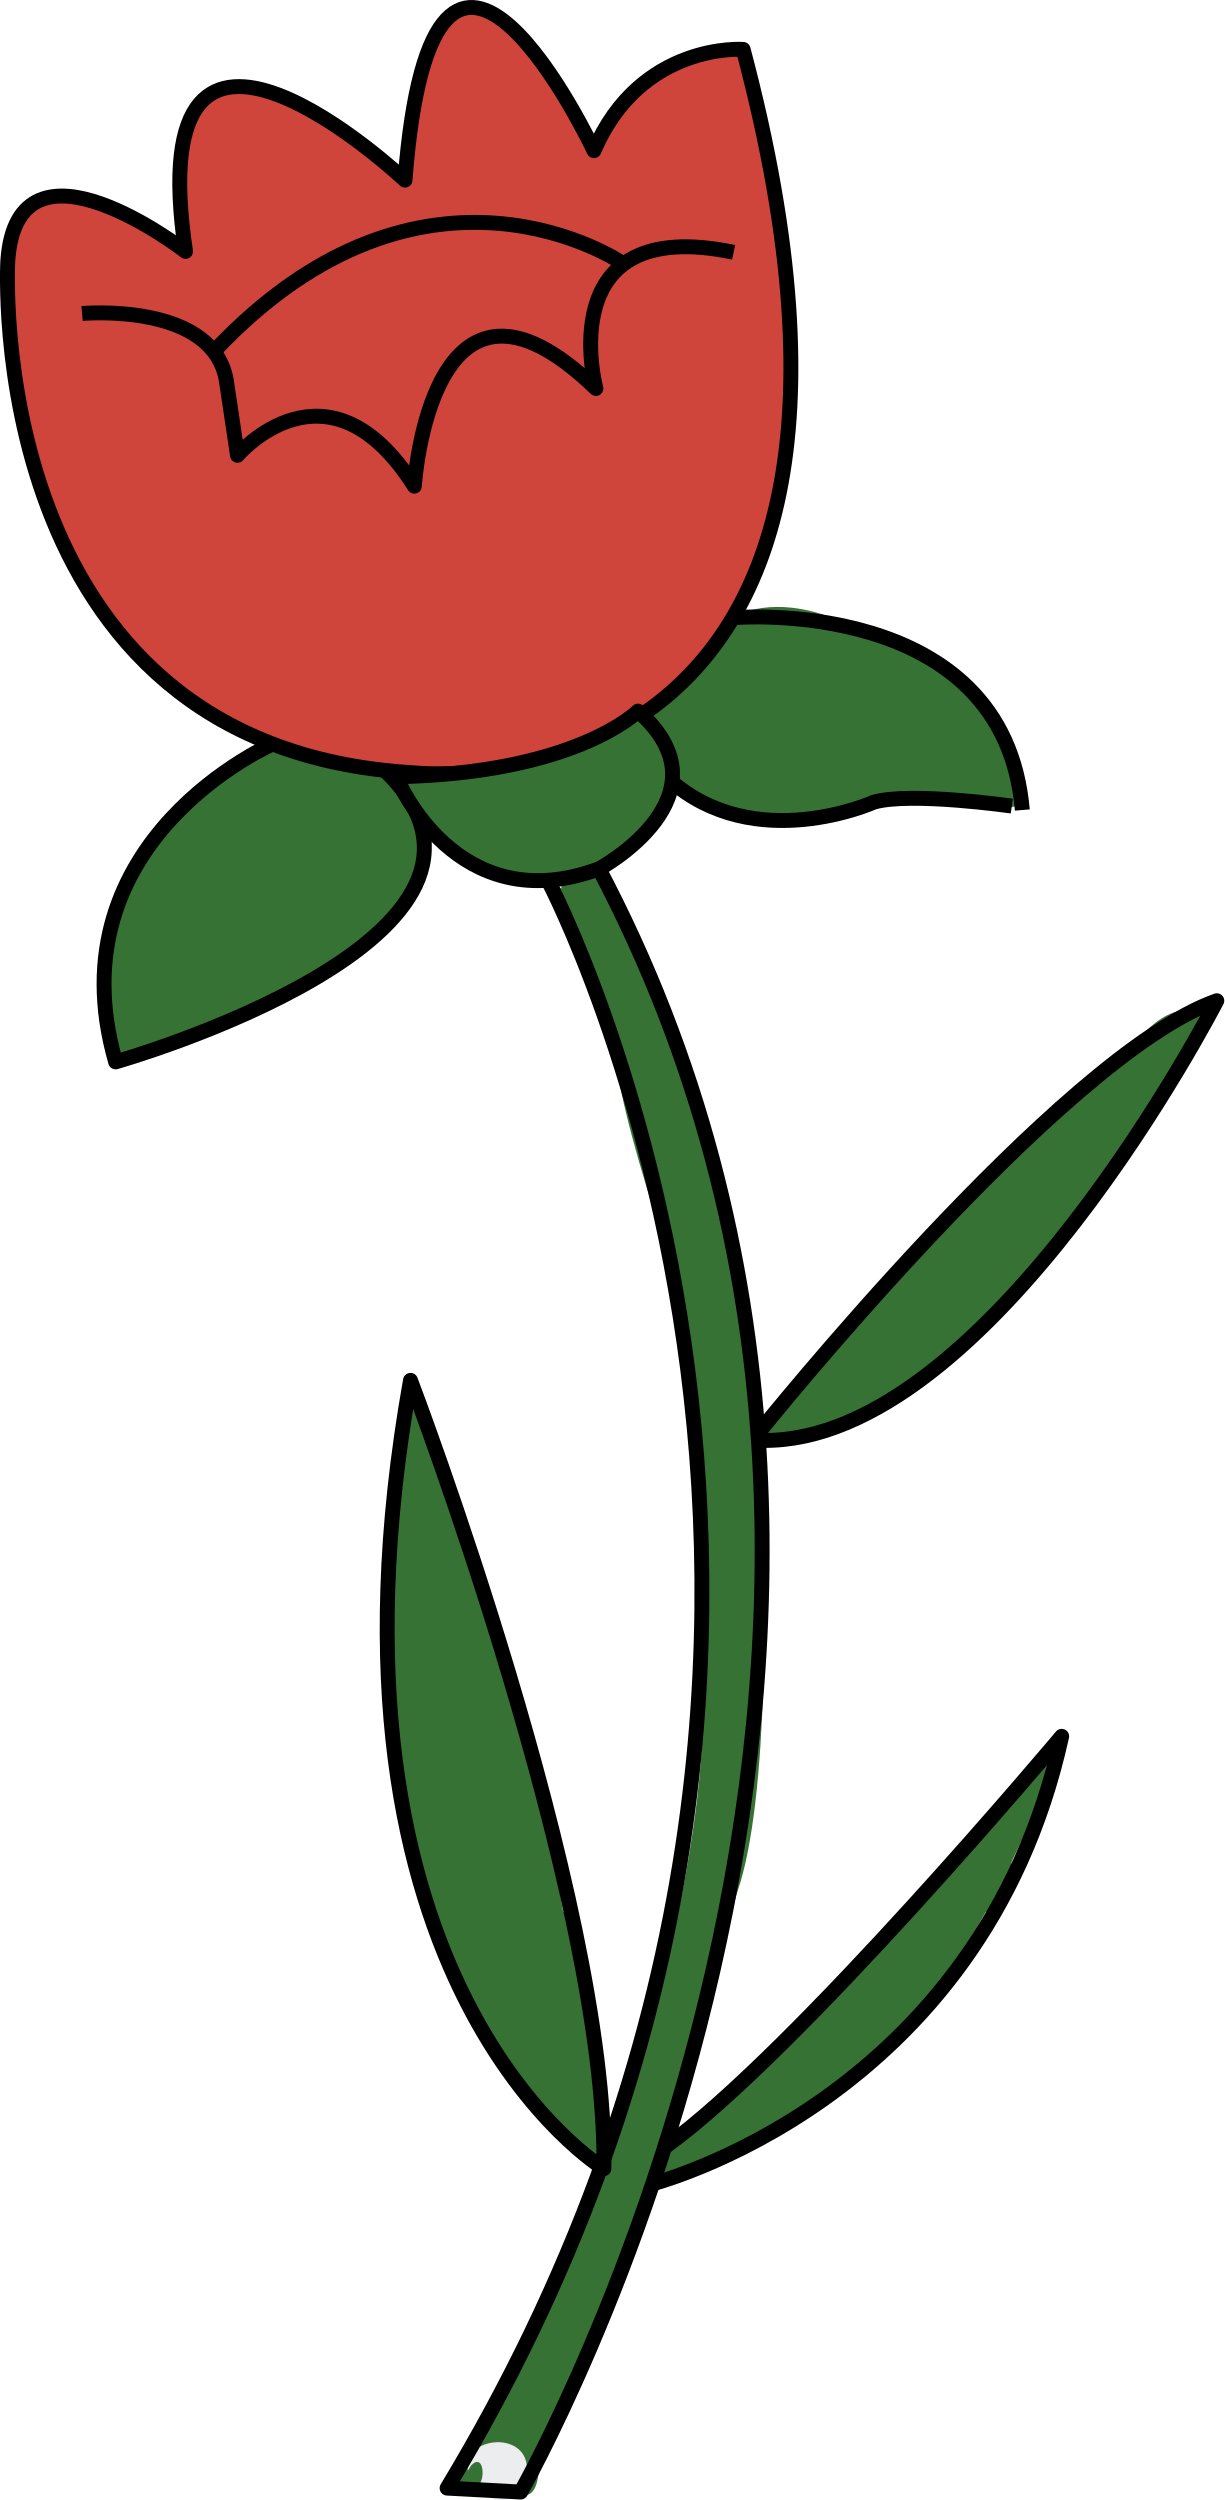
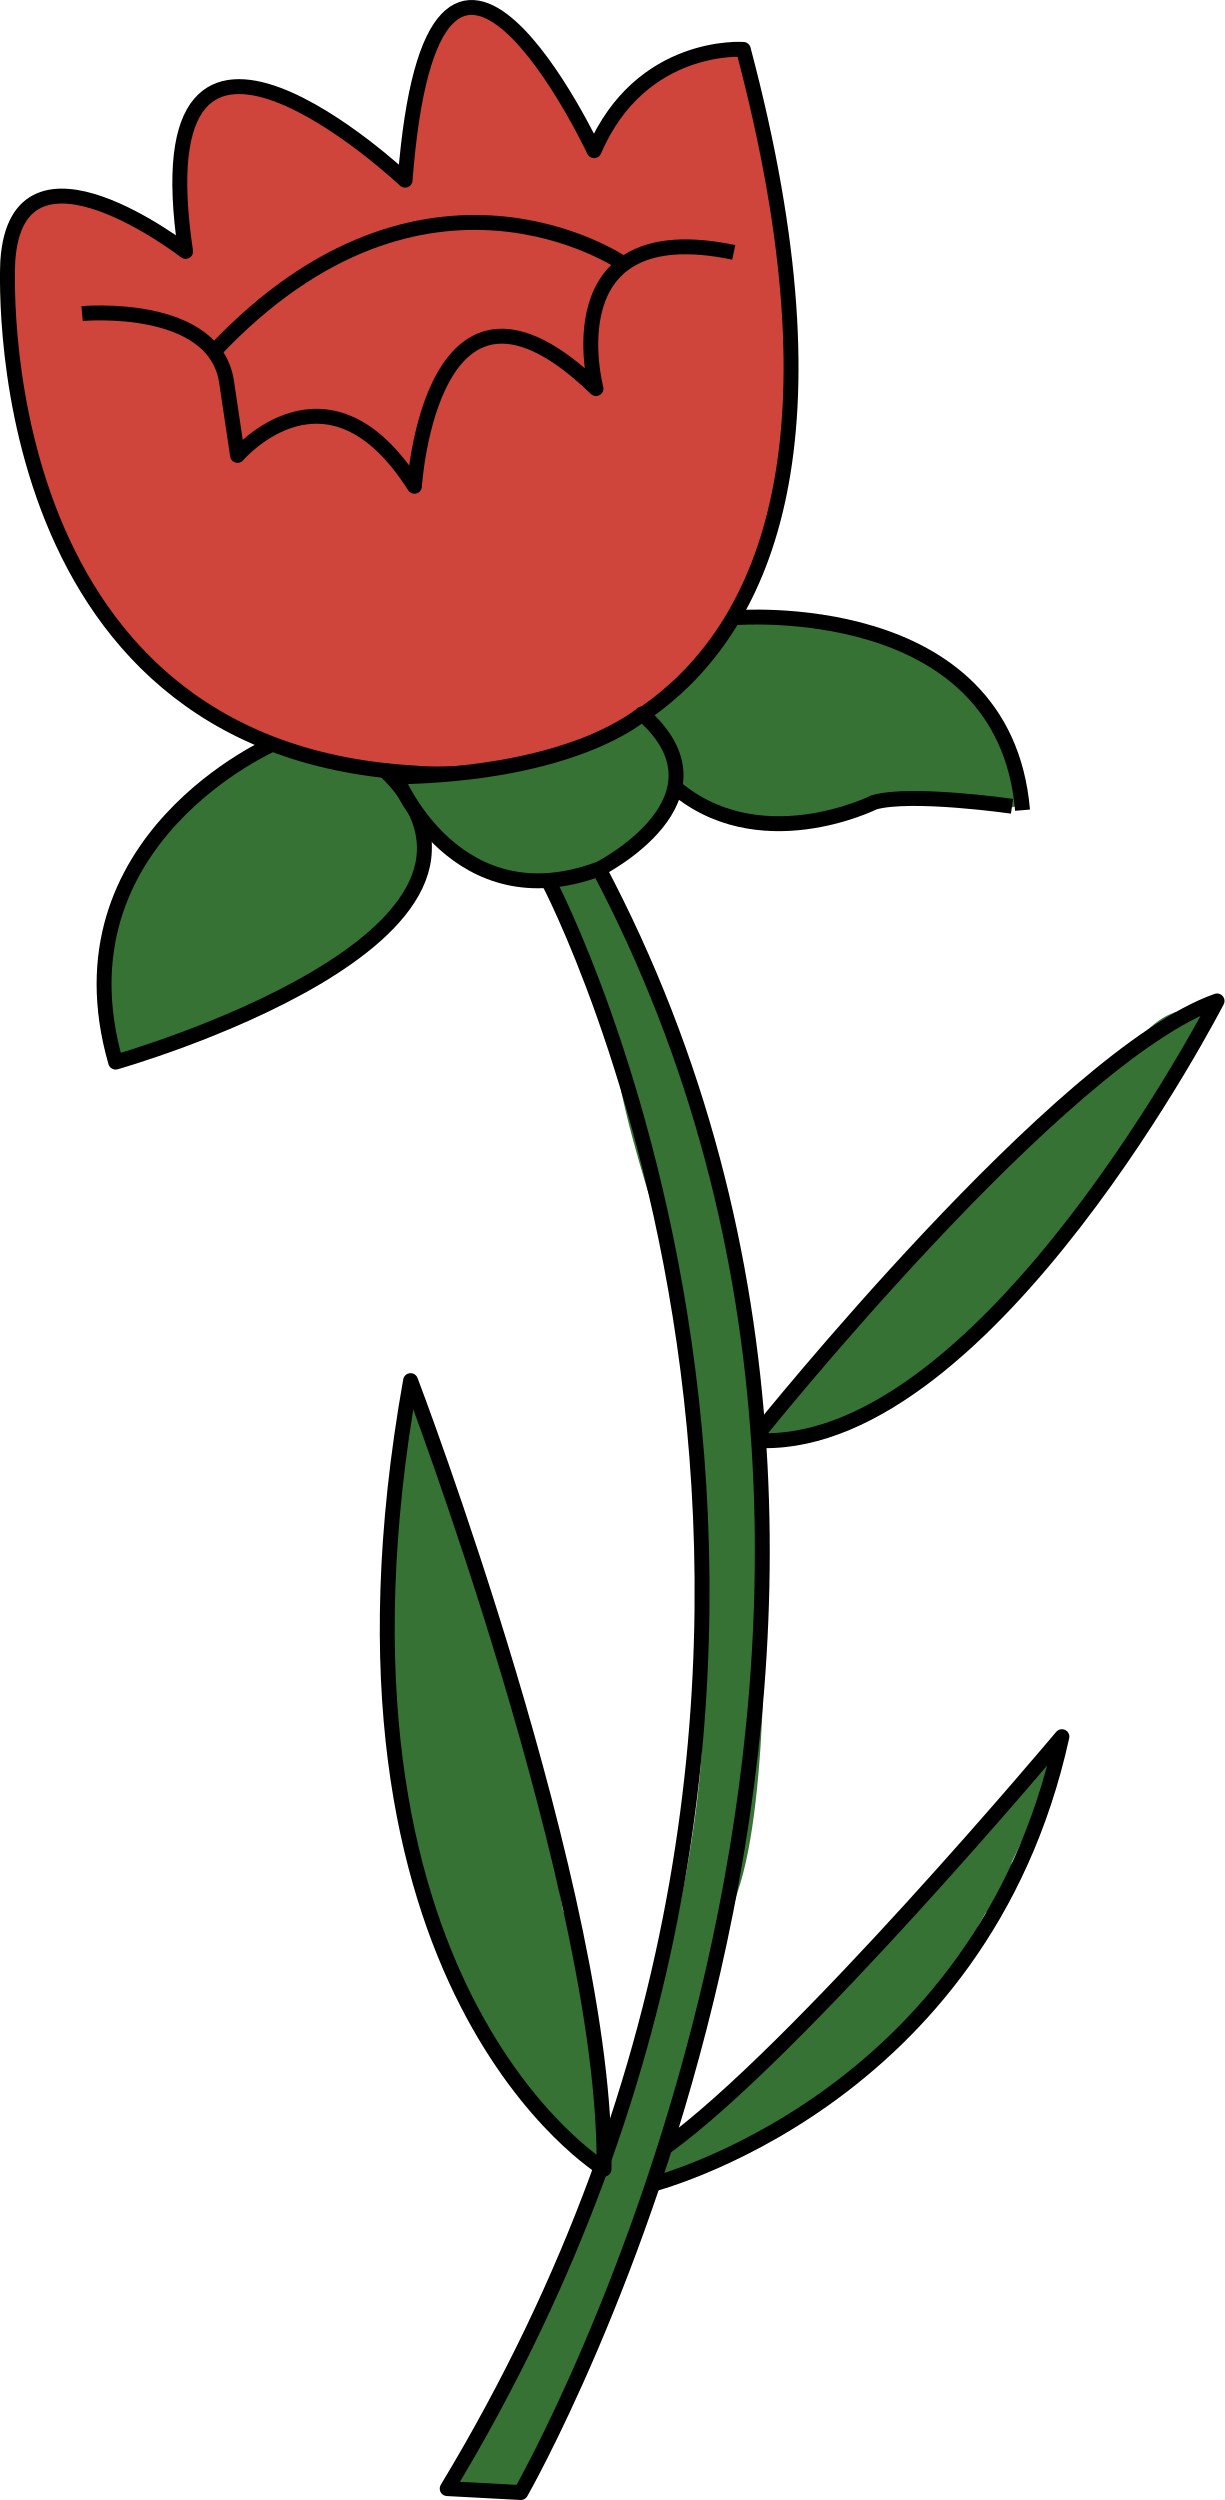
- <svg xmlns="http://www.w3.org/2000/svg" xmlns:ns1="http://vectornator.io" height="100%" stroke-miterlimit="10" style="fill-rule:nonzero;clip-rule:evenodd;stroke-linecap:round;stroke-linejoin:round;" version="1.1" viewBox="931.9 200.916 160.533 327.828" width="100%" xml:space="preserve">
+ <svg xmlns="http://www.w3.org/2000/svg" xmlns:ns1="http://vectornator.io" height="100%" stroke-miterlimit="10" style="fill-rule:nonzero;clip-rule:evenodd;stroke-linecap:round;stroke-linejoin:round;" version="1.1" viewBox="931.9 200.916 160.533 327.762" width="100%" xml:space="preserve">
  <defs />
  <g id="Layer-6-copy-copy-copy" ns1:layerName="Layer 6 copy copy copy">
-     <path d="M1005.68 317.664C1001.84 313.285 1008.62 327.183 1009.51 328.995C1013.46 337.102 1017.19 345.193 1019.61 354.455C1019.87 355.439 1021.14 366.386 1020.21 366.629C1020.06 366.668 1021.42 363.64 1021.39 363.328C1021.14 361.203 1021.03 331.632 1013.48 335.31C1009.36 337.319 1020.65 368.342 1021.72 372.457C1022.78 376.503 1021.99 378.106 1022.34 381.922C1023.59 395.64 1023.19 409.139 1023.99 422.708C1025.01 440.157 1016.1 477.351 1007.65 491.793C1003.28 499.261 1001.63 507.113 998.013 515.248C997.447 516.519 988.529 526.813 991.811 526.62C992.783 526.564 999.906 522.531 999.677 525.996C999.512 528.498 994.32 520.609 993.838 521.215C989.915 526.153 999.484 529.63 1001.58 527.792C1003.02 526.528 1002.32 522.45 1003.39 520.438C1011.81 504.542 1019.4 488.847 1021.84 472.594C1022.75 466.532 1022.22 452.796 1027.03 448.582C1027.57 448.111 1024.47 451.402 1023.97 452.249C1022.44 454.87 1018.35 464.642 1022.72 467.202C1024.24 468.09 1028.05 450.57 1028.58 449.036C1032.91 436.49 1032.2 407.771 1032.05 394.052C1031.83 374.232 1026.61 348.321 1017.93 330.518C1016.48 327.541 1013.76 316.198 1009.96 315.397C996.575 312.575 1016.76 342.19 1018.15 347.539" fill="#377235" fill-rule="nonzero" opacity="1" stroke="none" ns1:layerName="Curve 31" />
+     <path d="M1005.46 316.795C1001.62 312.416 1008.62 327.183 1009.51 328.995C1013.46 337.102 1017.19 345.193 1019.61 354.455C1019.87 355.439 1021.14 366.386 1020.21 366.629C1020.06 366.668 1021.42 363.64 1021.39 363.328C1021.14 361.203 1021.03 331.632 1013.48 335.31C1009.36 337.319 1020.65 368.342 1021.72 372.457C1022.78 376.503 1021.99 378.106 1022.34 381.922C1023.59 395.64 1023.19 409.139 1023.99 422.708C1025.01 440.157 1016.1 477.351 1007.65 491.793C1003.28 499.261 1001.63 507.113 998.013 515.248C997.447 516.519 988.529 526.813 991.811 526.62C992.478 526.581 997.311 527.501 999.408 527.423C1000.37 527.387 999.749 524.907 999.677 525.996C999.512 528.498 994.32 520.609 993.838 521.215C989.915 526.153 998.977 529.538 1001.07 527.7C1001.34 527.464 1000.93 527.041 1001.07 526.638C1001.7 524.893 1002.52 522.073 1003.39 520.438C1011.81 504.542 1019.4 488.847 1021.84 472.594C1022.75 466.532 1022.22 452.796 1027.03 448.582C1027.57 448.111 1024.47 451.402 1023.97 452.249C1022.44 454.87 1018.35 464.642 1022.72 467.202C1024.24 468.09 1028.05 450.57 1028.58 449.036C1032.91 436.49 1032.2 407.771 1032.05 394.052C1031.83 374.232 1026.61 348.321 1017.93 330.518C1016.48 327.541 1013.76 316.198 1009.96 315.397C996.575 312.575 1016.76 342.19 1018.15 347.539" fill="#377235" fill-rule="nonzero" opacity="1" stroke="none" ns1:layerName="Curve 31" />
    <path d="M1018.98 352.04C1018.47 354.988 1019.32 357.56 1019.74 360.443C1020 362.22 1019.87 364.033 1020 365.823C1020.63 374.107 1026.83 355.914 1021.58 349.925C1019.71 347.794 1019.02 351.772 1018.98 352.04Z" fill="#377235" fill-rule="nonzero" opacity="1" stroke="none" ns1:layerName="Curve 32" />
-     <path d="M993.227 524.771C993.927 529.432 999.809 530.012 1000.78 526.402C1002.68 519.324 992.522 520.071 993.227 524.771Z" fill="#ebedef" fill-rule="nonzero" opacity="1" stroke="none" ns1:layerName="Curve 33" />
    <path d="M1069.75 430.541C1058.33 446.814 1041.65 458.092 1029.79 473.396C1028.54 475.01 1016.17 484.277 1017.81 486.837C1017.93 487.025 1018.34 486.875 1018.43 486.858C1024.11 485.863 1029.68 483.255 1034.74 480.251C1053 469.399 1061.15 453.248 1069.52 434.232" fill="#377235" fill-rule="nonzero" opacity="1" stroke="none" ns1:layerName="Curve 34" />
    <path d="M1064.45 443.887C1064.35 443.003 1059.56 452.092 1060.8 451.762C1065.1 450.615 1064.57 444.881 1064.45 443.887Z" fill="#377235" fill-rule="nonzero" opacity="1" stroke="none" ns1:layerName="Curve 35" />
    <path d="M985.644 384.709C982.283 388.918 985.506 397.141 984.253 401.902C980.246 417.121 983.919 442.156 990.457 456.902C993.67 464.147 997.203 472.467 1002.86 477.986C1004.31 479.395 1006.55 480.816 1008.12 481.919C1008.55 482.225 1010.46 484.192 1010.53 483.906C1011.56 479.434 1009.12 473.69 1008.51 469.369C1005.98 451.255 1002.99 434.449 997.527 416.336C996.41 412.632 987.728 382.098 985.644 384.709Z" fill="#377235" fill-rule="nonzero" opacity="1" stroke="none" ns1:layerName="Curve 36" />
    <path d="M984.402 393.28C984.286 395.782 981.952 410.939 984.811 411.432C986.18 411.668 987.427 403.546 987.23 402.415" fill="#377235" fill-rule="nonzero" opacity="1" stroke="none" ns1:layerName="Curve 37" />
    <path d="M1004.34 455.482C1005.7 460.747 1005.51 466.15 1006.79 471.353C1007.28 473.311 1008.43 475.045 1009.23 476.843C1009.63 477.741 1011.08 479.991 1010.16 479.638C1009.64 479.434 1009.45 477.929 1009.51 477.481C1010.37 471.482 1009 465.988 1006.49 460.334" fill="#377235" fill-rule="nonzero" opacity="1" stroke="none" ns1:layerName="Curve 38" />
    <path d="M1003.96 457.027C1004.68 459.297 1005.56 461.532 1006.21 463.822C1008.77 472.879 1006.64 452.79 1003.57 447.88" fill="#377235" fill-rule="nonzero" opacity="1" stroke="none" ns1:layerName="Curve 39" />
    <path d="M1003.61 453.822C1003.71 454.321 1006.84 469.456 1008.71 467.752C1011.3 465.392 1008.3 455.114 1007.34 452.932C1006.88 451.903 1003.56 450.525 1004.62 450.93" fill="#377235" fill-rule="nonzero" opacity="1" stroke="none" ns1:layerName="Curve 40" />
    <path d="M1089.59 333.717C1082.59 331.22 1078.27 342.839 1073.28 345.56C1063.53 350.874 1055.5 360.83 1048.67 369.398C1043.99 375.258 1034.66 381.691 1031.58 388.439C1031.33 388.983 1030.69 390.241 1031.77 390.357C1033.7 390.564 1035.97 388.616 1037.78 388.221C1055.49 384.353 1070.16 368.248 1079.65 351.978C1081.35 349.067 1092.23 334.656 1089.59 333.717Z" fill="#377235" fill-rule="nonzero" opacity="1" stroke="none" ns1:layerName="Curve 41" />
    <path d="M1076.18 342.133C1077 343.263 1070.14 345.44 1071.56 348.274C1072.58 350.312 1078.34 344.195 1078.8 342.985C1080.11 339.483 1075.34 340.968 1076.18 342.133Z" fill="#377235" fill-rule="nonzero" opacity="1" stroke="none" ns1:layerName="Curve 42" />
    <path d="M1024.76 450.365C1024.16 456.352 1028.64 448.673 1026.55 447.738" fill="#377235" fill-rule="nonzero" opacity="1" stroke="none" ns1:layerName="Curve 43" />
    <path d="M1020.83 467.267C1020.77 473.957 1026.04 463.952 1021.65 464.595" fill="#377235" fill-rule="nonzero" opacity="1" stroke="none" ns1:layerName="Curve 44" />
    <path d="M993.03 525.213C991.781 526.878 993.657 528.462 994.853 526.547C995.513 525.492 995.214 522.673 993.697 524.19" fill="#377235" fill-rule="nonzero" opacity="1" stroke="none" ns1:layerName="Curve 45" />
    <path d="M967.816 298.547C957.299 300.296 946.463 317.333 945.358 326.577C944.881 330.561 943.647 337.203 947.895 339.771C950.313 341.234 956.148 336.454 958.454 336.07C962.939 335.325 966.797 332.669 970.667 330.149C971.775 329.428 973.188 330.418 974.143 329.724C980.964 324.768 986.774 321.368 988.451 311.86C989.231 307.434 978.532 298.931 976.573 300.982" fill="#377235" fill-rule="nonzero" opacity="1" stroke="none" ns1:layerName="Curve 46" />
    <path d="M969.548 328.924C965.165 335.055 973.152 329.747 973.16 329.773" fill="#377235" fill-rule="nonzero" opacity="1" stroke="none" ns1:layerName="Curve 47" />
-     <path d="M1059.63 292.339C1051.6 288.133 1041.07 278.704 1030.89 280.803C1026.54 281.7 1027.79 284.007 1025.68 286.28C1019.9 292.496 1015.4 291.828 1019.48 299.889C1020.09 301.096 1019.95 303.291 1021.29 304.259C1033.48 313.041 1041.59 305.532 1053.77 305.392C1055.48 305.373 1064.26 307.816 1065.43 306.366C1067.51 303.788 1060.42 293.386 1057.95 292.094" fill="#377235" fill-rule="nonzero" opacity="1" stroke="none" ns1:layerName="Curve 48" />
+     <path d="M1059.63 292.339C1055.8 290.331 1051.91 286.302 1047.06 284.078C1043.24 282.333 1038.54 282.169 1034.71 281.815C1033.2 281.675 1032.22 281.505 1030.72 281.815C1026.37 282.712 1027.79 284.007 1025.68 286.28C1019.9 292.496 1015.4 291.828 1019.48 299.889C1020.09 301.096 1019.95 303.291 1021.29 304.259C1033.48 313.041 1041.59 305.532 1053.77 305.392C1055.48 305.373 1064.26 307.816 1065.43 306.366C1067.51 303.788 1060.42 293.386 1057.95 292.094" fill="#377235" fill-rule="nonzero" opacity="1" stroke="none" ns1:layerName="Curve 48" />
    <path d="M1061.55 293.536C1061.87 292.922 1060.77 292.182 1060.34 291.926C1056.7 289.768 1049.14 281.816 1045.44 286.129C1043.57 288.31 1059.63 299.262 1061.47 299.845C1066.68 301.504 1062.9 296.638 1062.49 296.767" fill="#377235" fill-rule="nonzero" opacity="1" stroke="none" ns1:layerName="Curve 49" />
    <path d="M1019.13 292.43C1013.82 298.395 1021.58 295.954 1020.69 293.098" fill="#377235" fill-rule="nonzero" opacity="1" stroke="none" ns1:layerName="Curve 50" />
    <path d="M932.925 235.095C932.925 235.095 929.251 298.918 986.04 302.245C986.04 302.245 1056.61 310.102 1029.35 207.393C1029.35 207.393 1015.93 206.39 1009.79 220.672C1009.79 220.672 988.772 175.949 985.008 224.539C985.008 224.539 949.924 191.485 956.231 233.883C956.231 233.883 934.18 216.768 932.925 235.095Z" fill="#d0453b" fill-rule="nonzero" opacity="1" stroke="#000000" stroke-linecap="butt" stroke-linejoin="round" stroke-width="1.955" ns1:layerName="Curve 51" />
    <path d="M942.662 242.026C942.662 242.026 960.173 240.429 961.627 251.131L963.039 260.621C963.039 260.621 974.859 246.733 986.234 264.669C986.234 264.669 988.365 230.882 1010.04 251.858C1010.04 251.858 1003.94 228.96 1028.1 234.001" fill="none" opacity="1" stroke="#000000" stroke-linecap="butt" stroke-linejoin="round" stroke-width="1.955" ns1:layerName="Curve 52" />
    <path d="M1013.48 235.405C1013.48 235.405 987.589 217.674 960.043 246.911" fill="none" opacity="1" stroke="#000000" stroke-linecap="butt" stroke-linejoin="round" stroke-width="1.955" ns1:layerName="Curve 53" />
    <path d="M967.878 298.361C967.878 298.361 938.667 310.953 947.061 340.164C947.061 340.164 1005.26 323.669 982.094 301.677" fill="none" opacity="1" stroke="#000000" stroke-linecap="butt" stroke-linejoin="round" stroke-width="1.955" ns1:layerName="Curve 54" />
-     <path d="M983.995 303.062C983.995 303.062 991.718 321.865 1010.52 314.814C1010.52 314.814 1028.15 305.245 1015.56 294.164C1015.56 294.164 1007.44 302.417 983.437 302.781" fill="#377235" fill-rule="nonzero" opacity="1" stroke="#000000" stroke-linecap="butt" stroke-linejoin="round" stroke-width="1.955" ns1:layerName="Curve 55" />
+     <path d="M983.995 303.062C983.995 303.062 991.718 321.865 1010.52 314.814C1010.52 314.814 1028.68 305.589 1016.09 294.509C1016.09 294.509 1007.44 302.417 983.437 302.781" fill="#377235" fill-rule="nonzero" opacity="1" stroke="#000000" stroke-linecap="butt" stroke-linejoin="round" stroke-width="1.955" ns1:layerName="Curve 55" />
    <path d="M1028.15 281.909C1028.15 281.909 1063.55 278.89 1065.96 307.135" fill="none" opacity="1" stroke="#000000" stroke-linecap="butt" stroke-linejoin="round" stroke-width="1.955" ns1:layerName="Curve 56" />
-     <path d="M1064.58 306.619C1064.58 306.619 1051.32 304.724 1046.5 306.102C1046.5 306.102 1030.87 313.142 1019.68 303.153" fill="none" opacity="1" stroke="#000000" stroke-linecap="butt" stroke-linejoin="round" stroke-width="1.955" ns1:layerName="Curve 57" />
+     <path d="M1064.58 306.619C1064.58 306.619 1051.32 304.724 1046.5 306.102C1046.5 306.102 1031.2 313.762 1020 303.773" fill="none" opacity="1" stroke="#000000" stroke-linecap="butt" stroke-linejoin="round" stroke-width="1.955" ns1:layerName="Curve 57" />
    <path d="M1003.82 316.485C1003.82 316.485 1056.97 417.089 990.53 527.184L1000.18 527.7C1000.18 527.7 1064.12 416.057 1010.27 314.525" fill="none" opacity="1" stroke="#000000" stroke-linecap="butt" stroke-linejoin="round" stroke-width="1.955" ns1:layerName="Curve 58" />
    <path d="M1011.09 485.296C1011.09 485.296 971.584 461.43 985.728 381.922C985.728 381.922 1011.6 449.826 1011.09 485.296Z" fill="none" opacity="1" stroke="#000000" stroke-linecap="butt" stroke-linejoin="round" stroke-width="1.955" ns1:layerName="Curve 59" />
    <path d="M1017.01 487.414C1017.01 487.414 1060.54 476.673 1071.12 428.602C1071.12 428.602 1036.21 470.23 1019.06 482.477" fill="none" opacity="1" stroke="#000000" stroke-linecap="butt" stroke-linejoin="round" stroke-width="1.955" ns1:layerName="Curve 60" />
    <path d="M1031.4 388.75C1031.4 388.75 1071 339.348 1091.46 332.144C1091.46 332.144 1061.59 390.325 1031.84 389.797" fill="none" opacity="1" stroke="#000000" stroke-linecap="butt" stroke-linejoin="round" stroke-width="1.955" ns1:layerName="Curve 61" />
  </g>
</svg>
